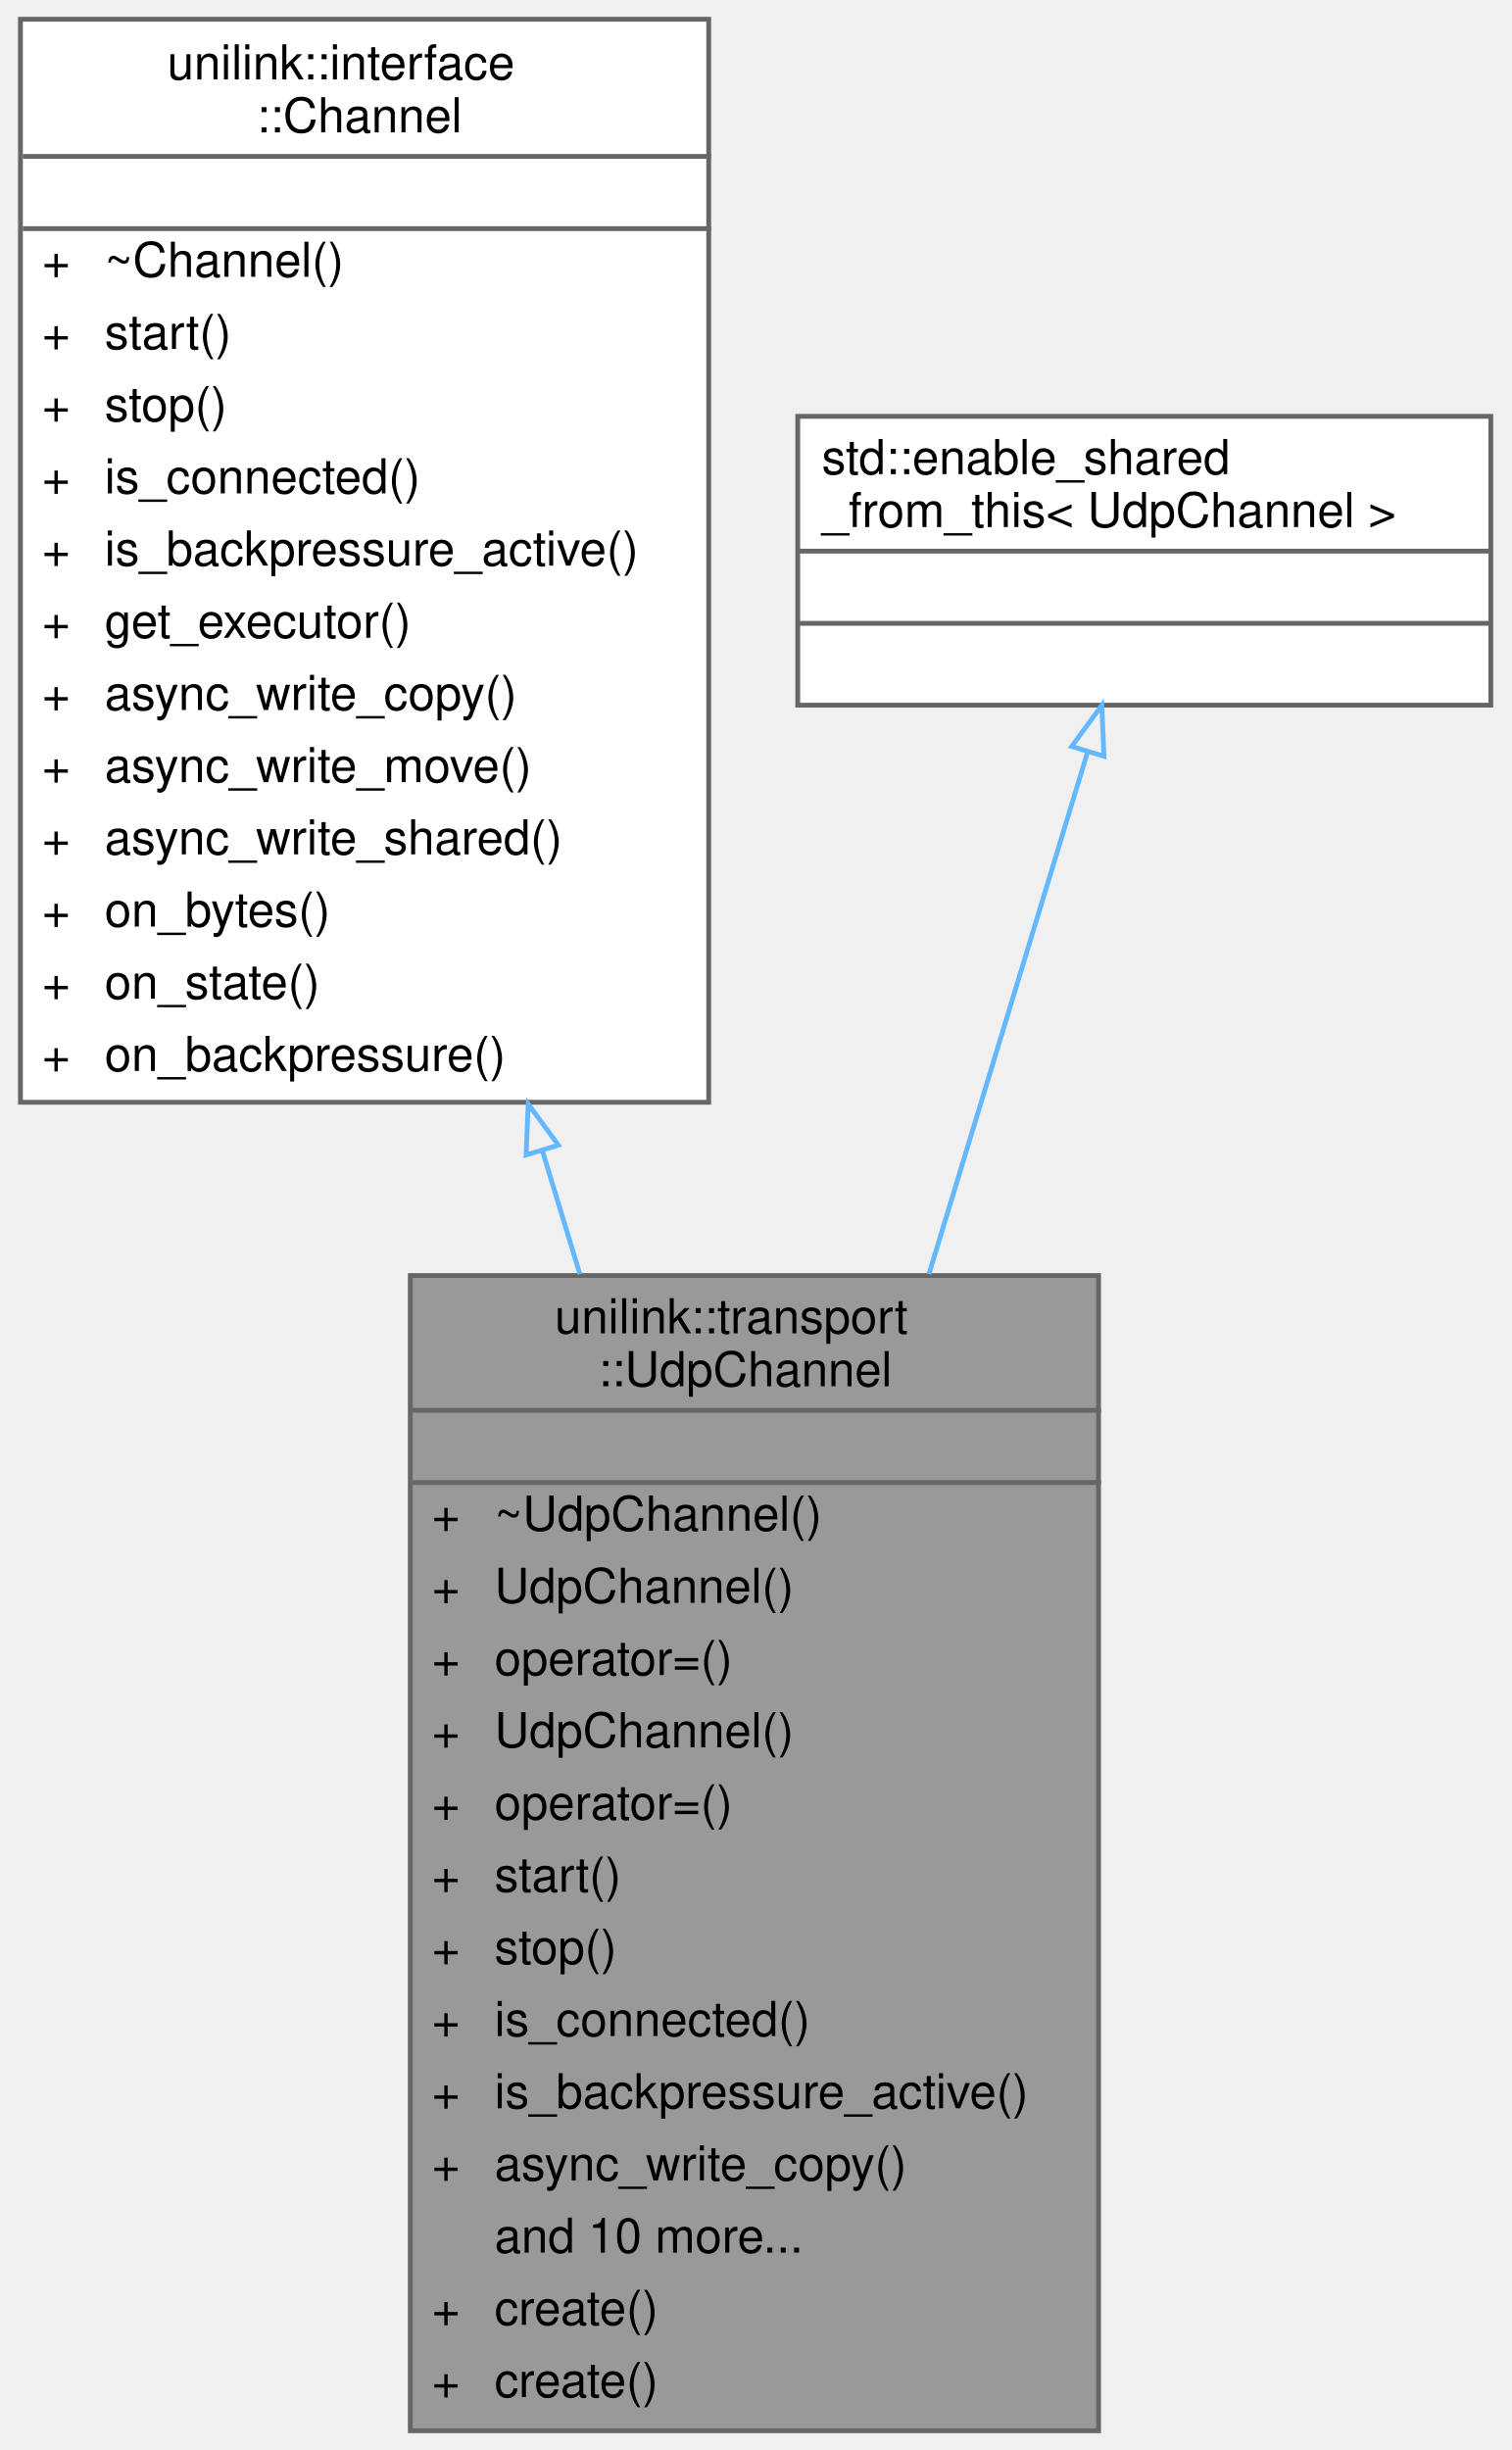
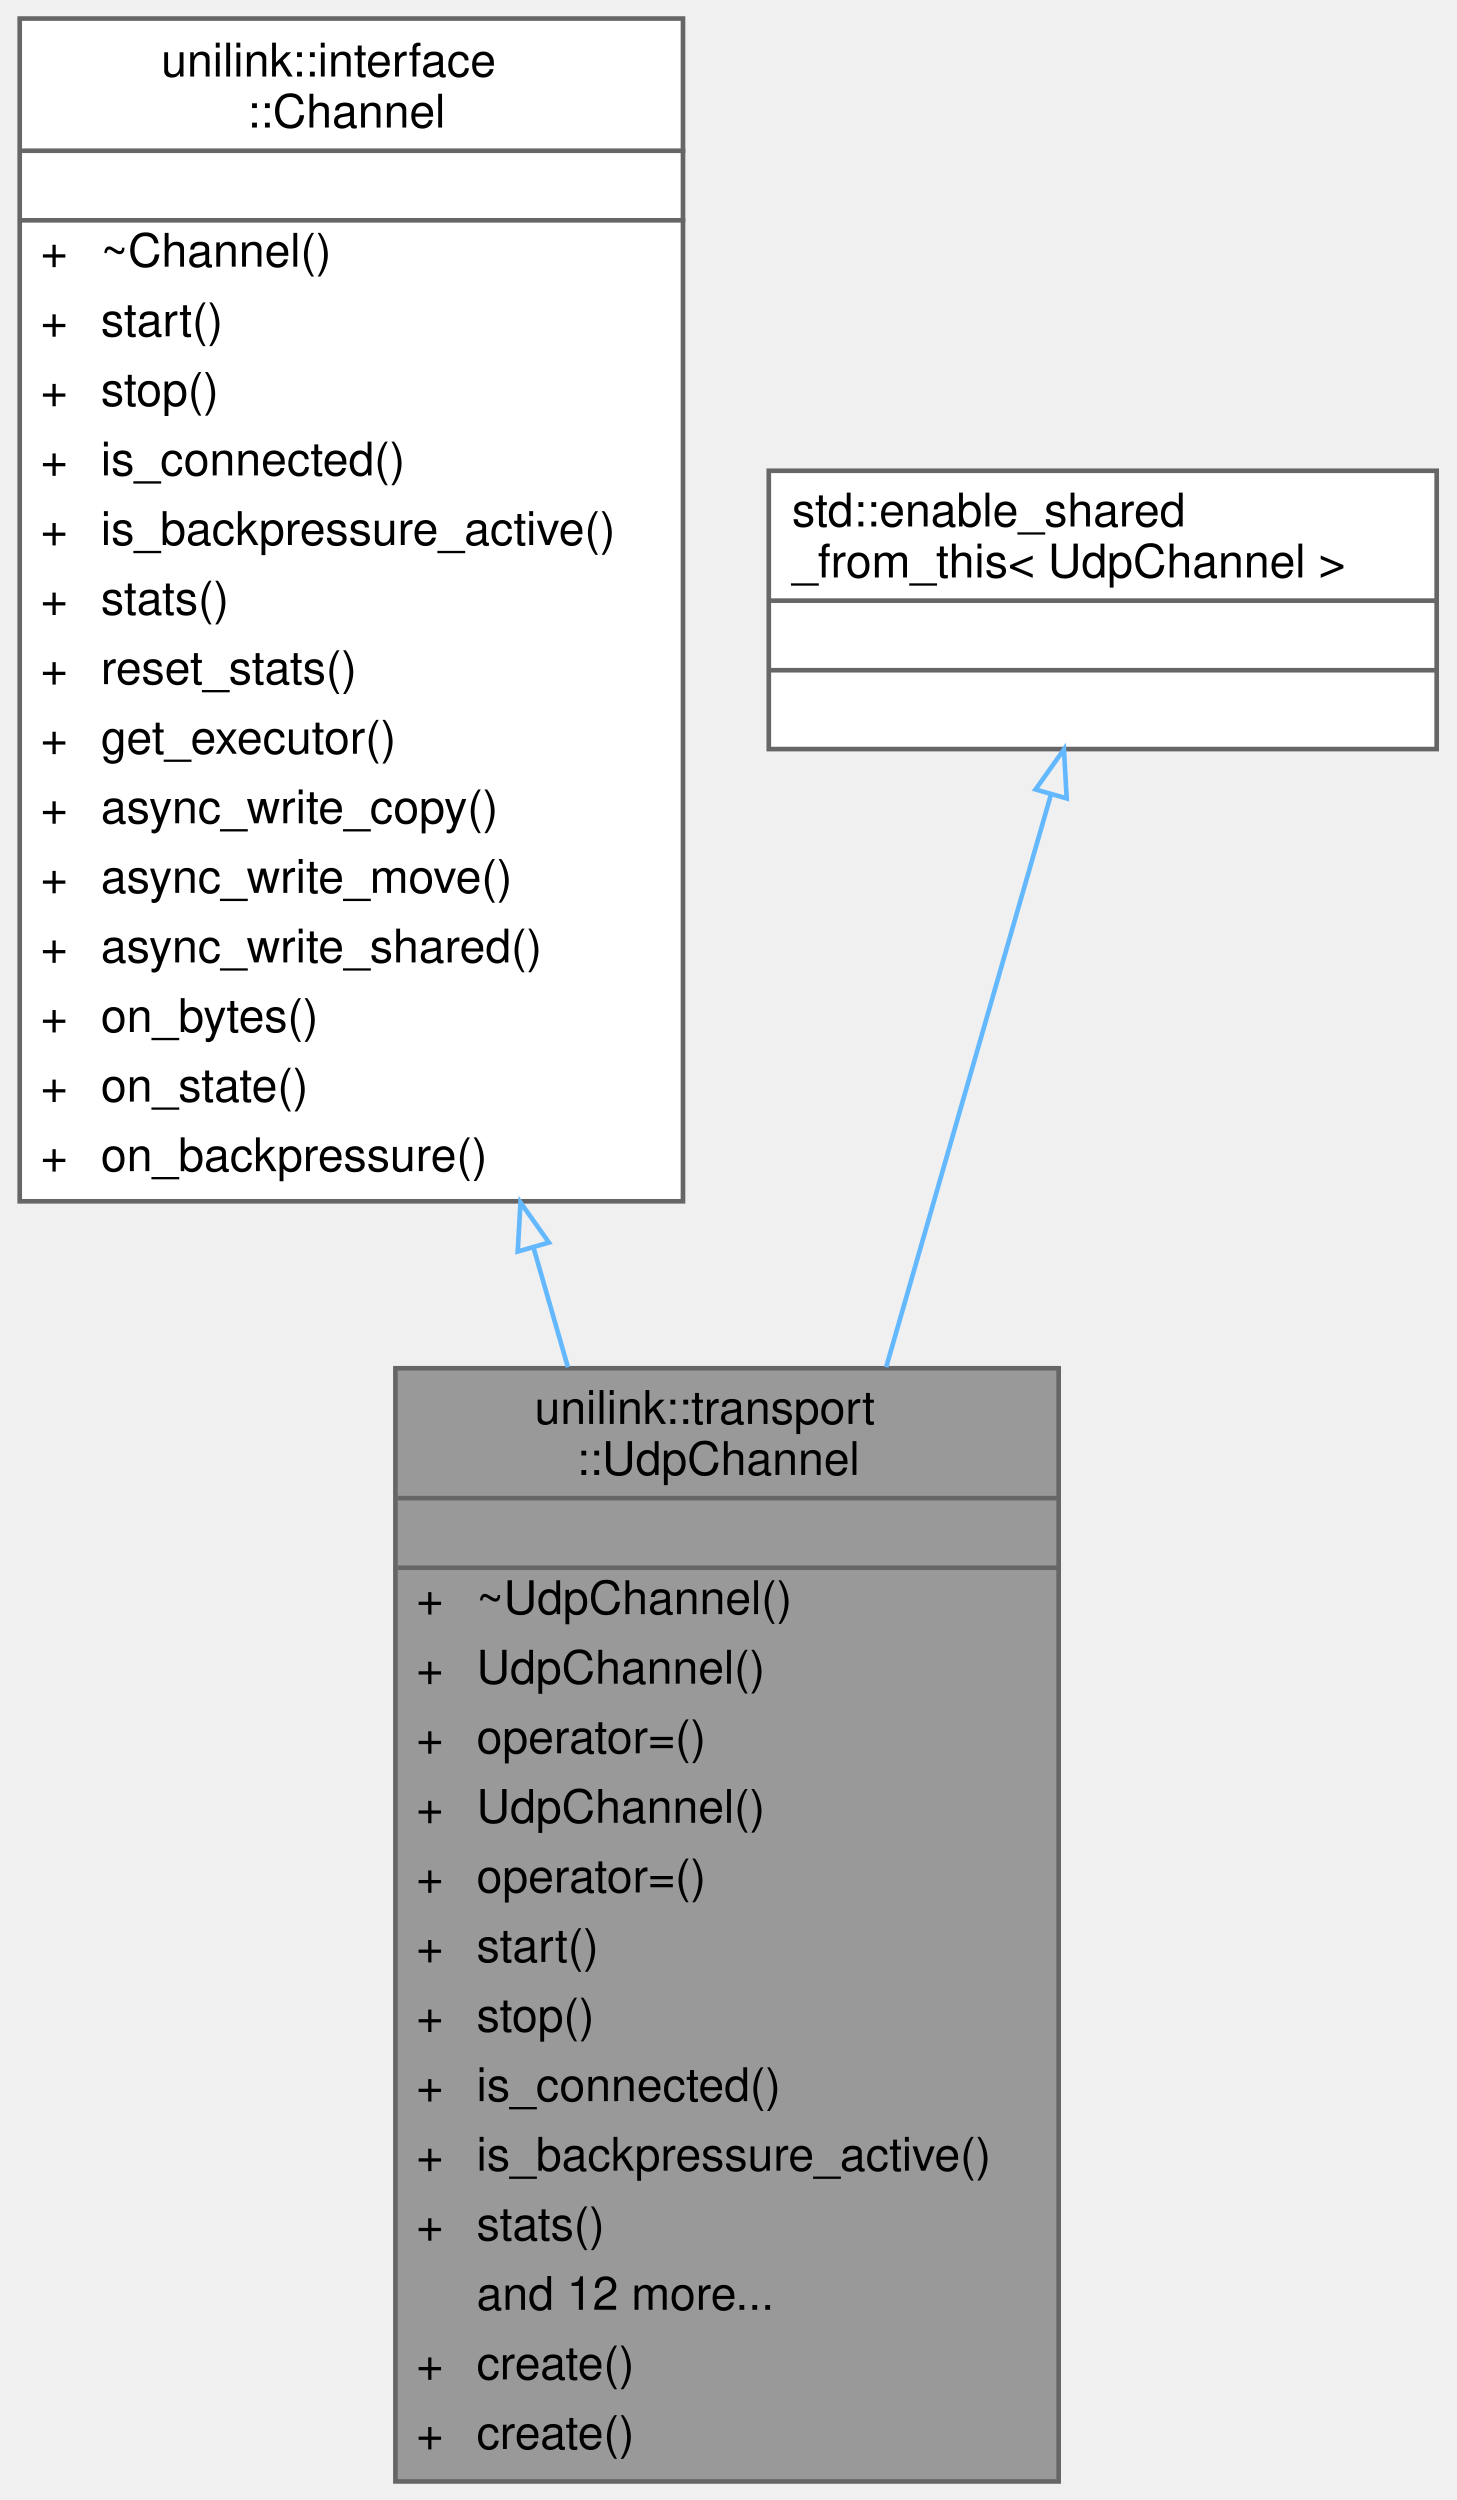
- <svg xmlns="http://www.w3.org/2000/svg" xmlns:xlink="http://www.w3.org/1999/xlink" width="314pt" height="509pt" viewBox="0.00 0.00 313.50 509.00">
-   <g id="graph0" class="graph" transform="scale(1 1) rotate(0) translate(4 505)">
+ <svg xmlns="http://www.w3.org/2000/svg" xmlns:xlink="http://www.w3.org/1999/xlink" width="314pt" height="539pt" viewBox="0.00 0.00 313.50 539.00">
+   <g id="graph0" class="graph" transform="scale(1 1) rotate(0) translate(4 535)">
    <g id="Node000001" class="node">
      <g id="a_Node000001">
        <a xlink:title="UDP Transport implementation with 1:N support.">
          <polygon fill="#999999" stroke="transparent" points="224,-240 81,-240 81,0 224,0 224,-240" />
          <text text-anchor="start" x="111" y="-228" font-family="Helvetica,sans-Serif" font-size="10.00">unilink::transport</text>
          <text text-anchor="start" x="120" y="-217" font-family="Helvetica,sans-Serif" font-size="10.00">::UdpChannel</text>
          <text text-anchor="start" x="151" y="-202" font-family="Helvetica,sans-Serif" font-size="10.00"> </text>
          <text text-anchor="start" x="85.5" y="-187" font-family="Helvetica,sans-Serif" font-size="10.00">+</text>
          <text text-anchor="start" x="98.5" y="-187" font-family="Helvetica,sans-Serif" font-size="10.00">~UdpChannel()</text>
          <text text-anchor="start" x="85.5" y="-172" font-family="Helvetica,sans-Serif" font-size="10.00">+</text>
          <text text-anchor="start" x="98.5" y="-172" font-family="Helvetica,sans-Serif" font-size="10.00">UdpChannel()</text>
          <text text-anchor="start" x="85.5" y="-157" font-family="Helvetica,sans-Serif" font-size="10.00">+</text>
          <text text-anchor="start" x="98.5" y="-157" font-family="Helvetica,sans-Serif" font-size="10.00">operator=()</text>
          <text text-anchor="start" x="85.5" y="-142" font-family="Helvetica,sans-Serif" font-size="10.00">+</text>
          <text text-anchor="start" x="98.5" y="-142" font-family="Helvetica,sans-Serif" font-size="10.00">UdpChannel()</text>
          <text text-anchor="start" x="85.5" y="-127" font-family="Helvetica,sans-Serif" font-size="10.00">+</text>
          <text text-anchor="start" x="98.5" y="-127" font-family="Helvetica,sans-Serif" font-size="10.00">operator=()</text>
          <text text-anchor="start" x="85.5" y="-112" font-family="Helvetica,sans-Serif" font-size="10.00">+</text>
          <text text-anchor="start" x="98.5" y="-112" font-family="Helvetica,sans-Serif" font-size="10.00">start()</text>
          <text text-anchor="start" x="85.5" y="-97" font-family="Helvetica,sans-Serif" font-size="10.00">+</text>
          <text text-anchor="start" x="98.5" y="-97" font-family="Helvetica,sans-Serif" font-size="10.00">stop()</text>
          <text text-anchor="start" x="85.5" y="-82" font-family="Helvetica,sans-Serif" font-size="10.00">+</text>
          <text text-anchor="start" x="98.5" y="-82" font-family="Helvetica,sans-Serif" font-size="10.00">is_connected()</text>
          <text text-anchor="start" x="85.5" y="-67" font-family="Helvetica,sans-Serif" font-size="10.00">+</text>
          <text text-anchor="start" x="98.5" y="-67" font-family="Helvetica,sans-Serif" font-size="10.00">is_backpressure_active()</text>
          <text text-anchor="start" x="85.5" y="-52" font-family="Helvetica,sans-Serif" font-size="10.00">+</text>
-           <text text-anchor="start" x="98.5" y="-52" font-family="Helvetica,sans-Serif" font-size="10.00">async_write_copy()</text>
-           <text text-anchor="start" x="98.5" y="-37" font-family="Helvetica,sans-Serif" font-size="10.00">and 10 more...</text>
+           <text text-anchor="start" x="98.5" y="-52" font-family="Helvetica,sans-Serif" font-size="10.00">stats()</text>
+           <text text-anchor="start" x="98.5" y="-37" font-family="Helvetica,sans-Serif" font-size="10.00">and 12 more...</text>
          <text text-anchor="start" x="85.5" y="-22" font-family="Helvetica,sans-Serif" font-size="10.00">+</text>
          <text text-anchor="start" x="98.5" y="-22" font-family="Helvetica,sans-Serif" font-size="10.00">create()</text>
          <text text-anchor="start" x="85.5" y="-7" font-family="Helvetica,sans-Serif" font-size="10.00">+</text>
          <text text-anchor="start" x="98.5" y="-7" font-family="Helvetica,sans-Serif" font-size="10.00">create()</text>
          <polygon fill="#666666" stroke="#666666" points="81.5,-212 81.5,-212 224.5,-212 224.5,-212 81.5,-212" />
          <polygon fill="#666666" stroke="#666666" points="81.5,-197 81.5,-197 224.5,-197 224.5,-197 81.5,-197" />
          <polygon fill="none" stroke="#666666" points="81,0 81,-240 224,-240 224,0 81,0" />
        </a>
      </g>
    </g>
    <g id="Node000002" class="node">
      <g id="a_Node000002">
        <a xlink:href="classunilink_1_1interface_1_1Channel.html" target="_top" xlink:title=" ">
-           <polygon fill="white" stroke="transparent" points="143,-501 0,-501 0,-276 143,-276 143,-501" />
-           <text text-anchor="start" x="30.5" y="-488.5" font-family="Helvetica,sans-Serif" font-size="10.00">unilink::interface</text>
-           <text text-anchor="start" x="49" y="-477.5" font-family="Helvetica,sans-Serif" font-size="10.00">::Channel</text>
-           <text text-anchor="start" x="70" y="-462.5" font-family="Helvetica,sans-Serif" font-size="10.00"> </text>
+           <polygon fill="white" stroke="transparent" points="143,-531 0,-531 0,-276 143,-276 143,-531" />
+           <text text-anchor="start" x="30.5" y="-518.5" font-family="Helvetica,sans-Serif" font-size="10.00">unilink::interface</text>
+           <text text-anchor="start" x="49" y="-507.5" font-family="Helvetica,sans-Serif" font-size="10.00">::Channel</text>
+           <text text-anchor="start" x="70" y="-492.5" font-family="Helvetica,sans-Serif" font-size="10.00"> </text>
+           <text text-anchor="start" x="4.5" y="-477.5" font-family="Helvetica,sans-Serif" font-size="10.00">+</text>
+           <text text-anchor="start" x="17.5" y="-477.5" font-family="Helvetica,sans-Serif" font-size="10.00">~Channel()</text>
+           <text text-anchor="start" x="4.5" y="-462.5" font-family="Helvetica,sans-Serif" font-size="10.00">+</text>
+           <text text-anchor="start" x="17.5" y="-462.5" font-family="Helvetica,sans-Serif" font-size="10.00">start()</text>
          <text text-anchor="start" x="4.5" y="-447.5" font-family="Helvetica,sans-Serif" font-size="10.00">+</text>
-           <text text-anchor="start" x="17.5" y="-447.5" font-family="Helvetica,sans-Serif" font-size="10.00">~Channel()</text>
+           <text text-anchor="start" x="17.5" y="-447.5" font-family="Helvetica,sans-Serif" font-size="10.00">stop()</text>
          <text text-anchor="start" x="4.5" y="-432.5" font-family="Helvetica,sans-Serif" font-size="10.00">+</text>
-           <text text-anchor="start" x="17.5" y="-432.5" font-family="Helvetica,sans-Serif" font-size="10.00">start()</text>
+           <text text-anchor="start" x="17.5" y="-432.5" font-family="Helvetica,sans-Serif" font-size="10.00">is_connected()</text>
          <text text-anchor="start" x="4.5" y="-417.5" font-family="Helvetica,sans-Serif" font-size="10.00">+</text>
-           <text text-anchor="start" x="17.5" y="-417.5" font-family="Helvetica,sans-Serif" font-size="10.00">stop()</text>
+           <text text-anchor="start" x="17.5" y="-417.5" font-family="Helvetica,sans-Serif" font-size="10.00">is_backpressure_active()</text>
          <text text-anchor="start" x="4.5" y="-402.5" font-family="Helvetica,sans-Serif" font-size="10.00">+</text>
-           <text text-anchor="start" x="17.5" y="-402.5" font-family="Helvetica,sans-Serif" font-size="10.00">is_connected()</text>
+           <text text-anchor="start" x="17.5" y="-402.5" font-family="Helvetica,sans-Serif" font-size="10.00">stats()</text>
          <text text-anchor="start" x="4.5" y="-387.5" font-family="Helvetica,sans-Serif" font-size="10.00">+</text>
-           <text text-anchor="start" x="17.5" y="-387.5" font-family="Helvetica,sans-Serif" font-size="10.00">is_backpressure_active()</text>
+           <text text-anchor="start" x="17.5" y="-387.5" font-family="Helvetica,sans-Serif" font-size="10.00">reset_stats()</text>
          <text text-anchor="start" x="4.5" y="-372.5" font-family="Helvetica,sans-Serif" font-size="10.00">+</text>
          <text text-anchor="start" x="17.5" y="-372.5" font-family="Helvetica,sans-Serif" font-size="10.00">get_executor()</text>
          <text text-anchor="start" x="4.5" y="-357.5" font-family="Helvetica,sans-Serif" font-size="10.00">+</text>
          <text text-anchor="start" x="17.5" y="-357.5" font-family="Helvetica,sans-Serif" font-size="10.00">async_write_copy()</text>
          <text text-anchor="start" x="4.5" y="-342.5" font-family="Helvetica,sans-Serif" font-size="10.00">+</text>
          <text text-anchor="start" x="17.5" y="-342.5" font-family="Helvetica,sans-Serif" font-size="10.00">async_write_move()</text>
          <text text-anchor="start" x="4.5" y="-327.5" font-family="Helvetica,sans-Serif" font-size="10.00">+</text>
          <text text-anchor="start" x="17.5" y="-327.5" font-family="Helvetica,sans-Serif" font-size="10.00">async_write_shared()</text>
          <text text-anchor="start" x="4.5" y="-312.5" font-family="Helvetica,sans-Serif" font-size="10.00">+</text>
          <text text-anchor="start" x="17.5" y="-312.5" font-family="Helvetica,sans-Serif" font-size="10.00">on_bytes()</text>
          <text text-anchor="start" x="4.5" y="-297.5" font-family="Helvetica,sans-Serif" font-size="10.00">+</text>
          <text text-anchor="start" x="17.5" y="-297.5" font-family="Helvetica,sans-Serif" font-size="10.00">on_state()</text>
          <text text-anchor="start" x="4.5" y="-282.5" font-family="Helvetica,sans-Serif" font-size="10.00">+</text>
          <text text-anchor="start" x="17.5" y="-282.5" font-family="Helvetica,sans-Serif" font-size="10.00">on_backpressure()</text>
-           <polygon fill="#666666" stroke="#666666" points="0.5,-472.5 0.5,-472.5 143.5,-472.5 143.5,-472.5 0.5,-472.5" />
-           <polygon fill="#666666" stroke="#666666" points="0.5,-457.5 0.5,-457.5 143.5,-457.5 143.5,-457.5 0.5,-457.5" />
-           <polygon fill="none" stroke="#666666" points="0,-276 0,-501 143,-501 143,-276 0,-276" />
+           <polygon fill="#666666" stroke="#666666" points="0.5,-502.5 0.5,-502.5 143.5,-502.5 143.5,-502.5 0.5,-502.5" />
+           <polygon fill="#666666" stroke="#666666" points="0.5,-487.5 0.5,-487.5 143.5,-487.5 143.5,-487.5 0.5,-487.5" />
+           <polygon fill="none" stroke="#666666" points="0,-276 0,-531 143,-531 143,-276 0,-276" />
        </a>
      </g>
    </g>
    <g id="edge1_Node000001_Node000002" class="edge">
      <g id="a_edge1_Node000001_Node000002">
        <a xlink:title=" ">
-           <path fill="none" stroke="#63b8ff" d="M108.42,-266.01C111.02,-257.46 113.65,-248.84 116.24,-240.29" />
-           <polygon fill="none" stroke="#63b8ff" points="105.06,-265.05 105.5,-275.64 111.76,-267.09 105.06,-265.05" />
+           <path fill="none" stroke="#63b8ff" d="M110.77,-266.03C113.25,-257.41 115.74,-248.76 118.19,-240.23" />
+           <polygon fill="none" stroke="#63b8ff" points="107.37,-265.17 107.97,-275.75 114.1,-267.11 107.37,-265.17" />
        </a>
      </g>
    </g>
    <g id="Node000003" class="node">
      <g id="a_Node000003">
        <a xlink:title=" ">
-           <polygon fill="white" stroke="transparent" points="305.5,-418.5 161.5,-418.5 161.5,-358.5 305.5,-358.5 305.5,-418.5" />
-           <text text-anchor="start" x="166.5" y="-406.5" font-family="Helvetica,sans-Serif" font-size="10.00">std::enable_shared</text>
-           <text text-anchor="start" x="166.5" y="-395.5" font-family="Helvetica,sans-Serif" font-size="10.00">_from_this&lt; UdpChannel &gt;</text>
+           <polygon fill="white" stroke="transparent" points="305.5,-433.5 161.5,-433.5 161.5,-373.5 305.5,-373.5 305.5,-433.5" />
+           <text text-anchor="start" x="166.5" y="-421.5" font-family="Helvetica,sans-Serif" font-size="10.00">std::enable_shared</text>
+           <text text-anchor="start" x="166.5" y="-410.5" font-family="Helvetica,sans-Serif" font-size="10.00">_from_this&lt; UdpChannel &gt;</text>
+           <text text-anchor="start" x="231.5" y="-395.5" font-family="Helvetica,sans-Serif" font-size="10.00"> </text>
          <text text-anchor="start" x="231.5" y="-380.5" font-family="Helvetica,sans-Serif" font-size="10.00"> </text>
-           <text text-anchor="start" x="231.5" y="-365.5" font-family="Helvetica,sans-Serif" font-size="10.00"> </text>
+           <polygon fill="#666666" stroke="#666666" points="161.5,-405.5 161.5,-405.5 305.5,-405.5 305.5,-405.5 161.5,-405.5" />
          <polygon fill="#666666" stroke="#666666" points="161.5,-390.5 161.5,-390.5 305.5,-390.5 305.5,-390.5 161.5,-390.5" />
-           <polygon fill="#666666" stroke="#666666" points="161.5,-375.5 161.5,-375.5 305.5,-375.5 305.5,-375.5 161.5,-375.5" />
-           <polygon fill="none" stroke="#666666" points="161.5,-358.5 161.5,-418.5 305.5,-418.5 305.5,-358.5 161.5,-358.5" />
+           <polygon fill="none" stroke="#666666" points="161.5,-373.5 161.5,-433.5 305.5,-433.5 305.5,-373.5 161.5,-373.5" />
        </a>
      </g>
    </g>
    <g id="edge2_Node000001_Node000003" class="edge">
      <g id="a_edge2_Node000001_Node000003">
        <a xlink:title=" ">
-           <path fill="none" stroke="#63b8ff" d="M221.75,-348.85C213.04,-320.17 200.65,-279.41 188.75,-240.28" />
-           <polygon fill="none" stroke="#63b8ff" points="218.42,-349.92 224.68,-358.47 225.12,-347.89 218.42,-349.92" />
+           <path fill="none" stroke="#63b8ff" d="M222.31,-363.6C213.1,-331.59 199.54,-284.46 186.81,-240.24" />
+           <polygon fill="none" stroke="#63b8ff" points="219.01,-364.79 225.14,-373.43 225.73,-362.86 219.01,-364.79" />
        </a>
      </g>
    </g>
  </g>
</svg>
